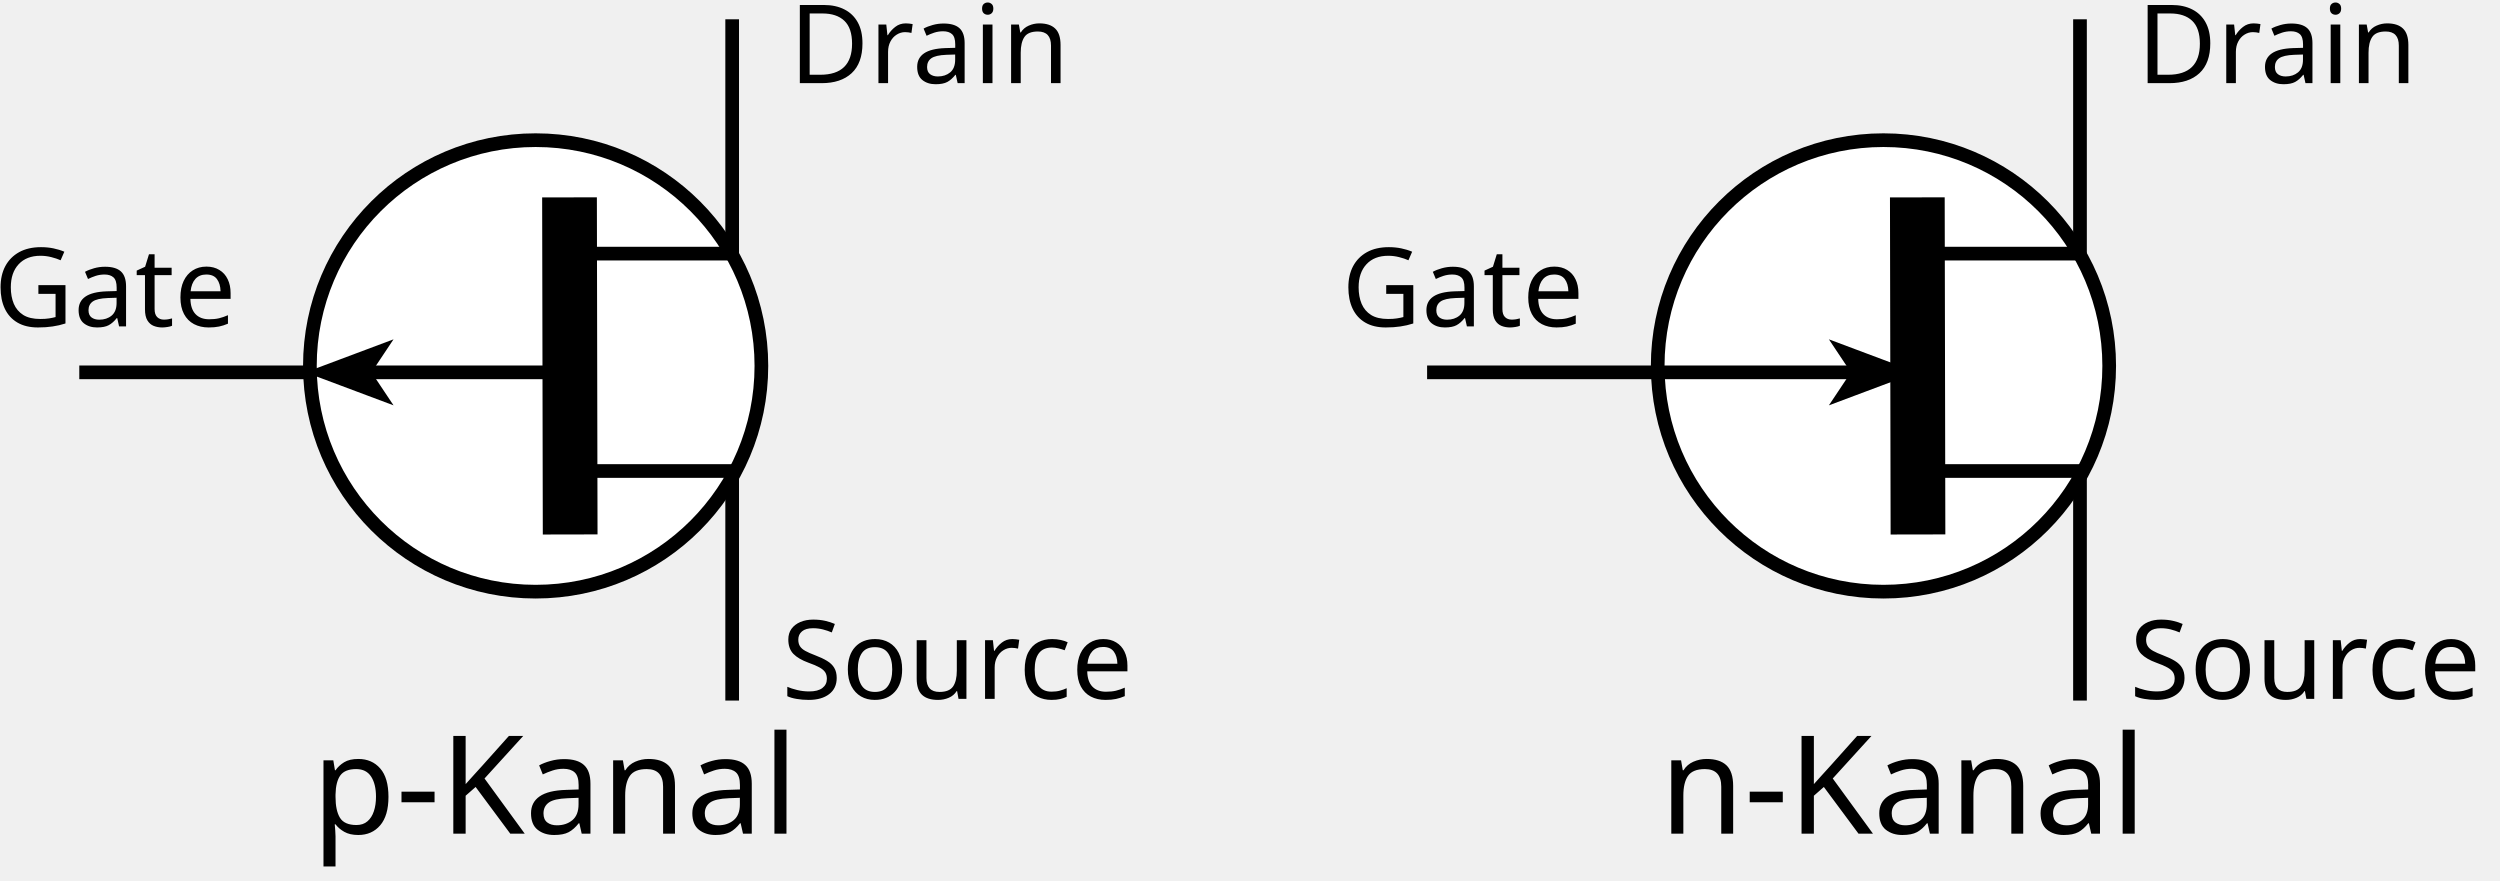
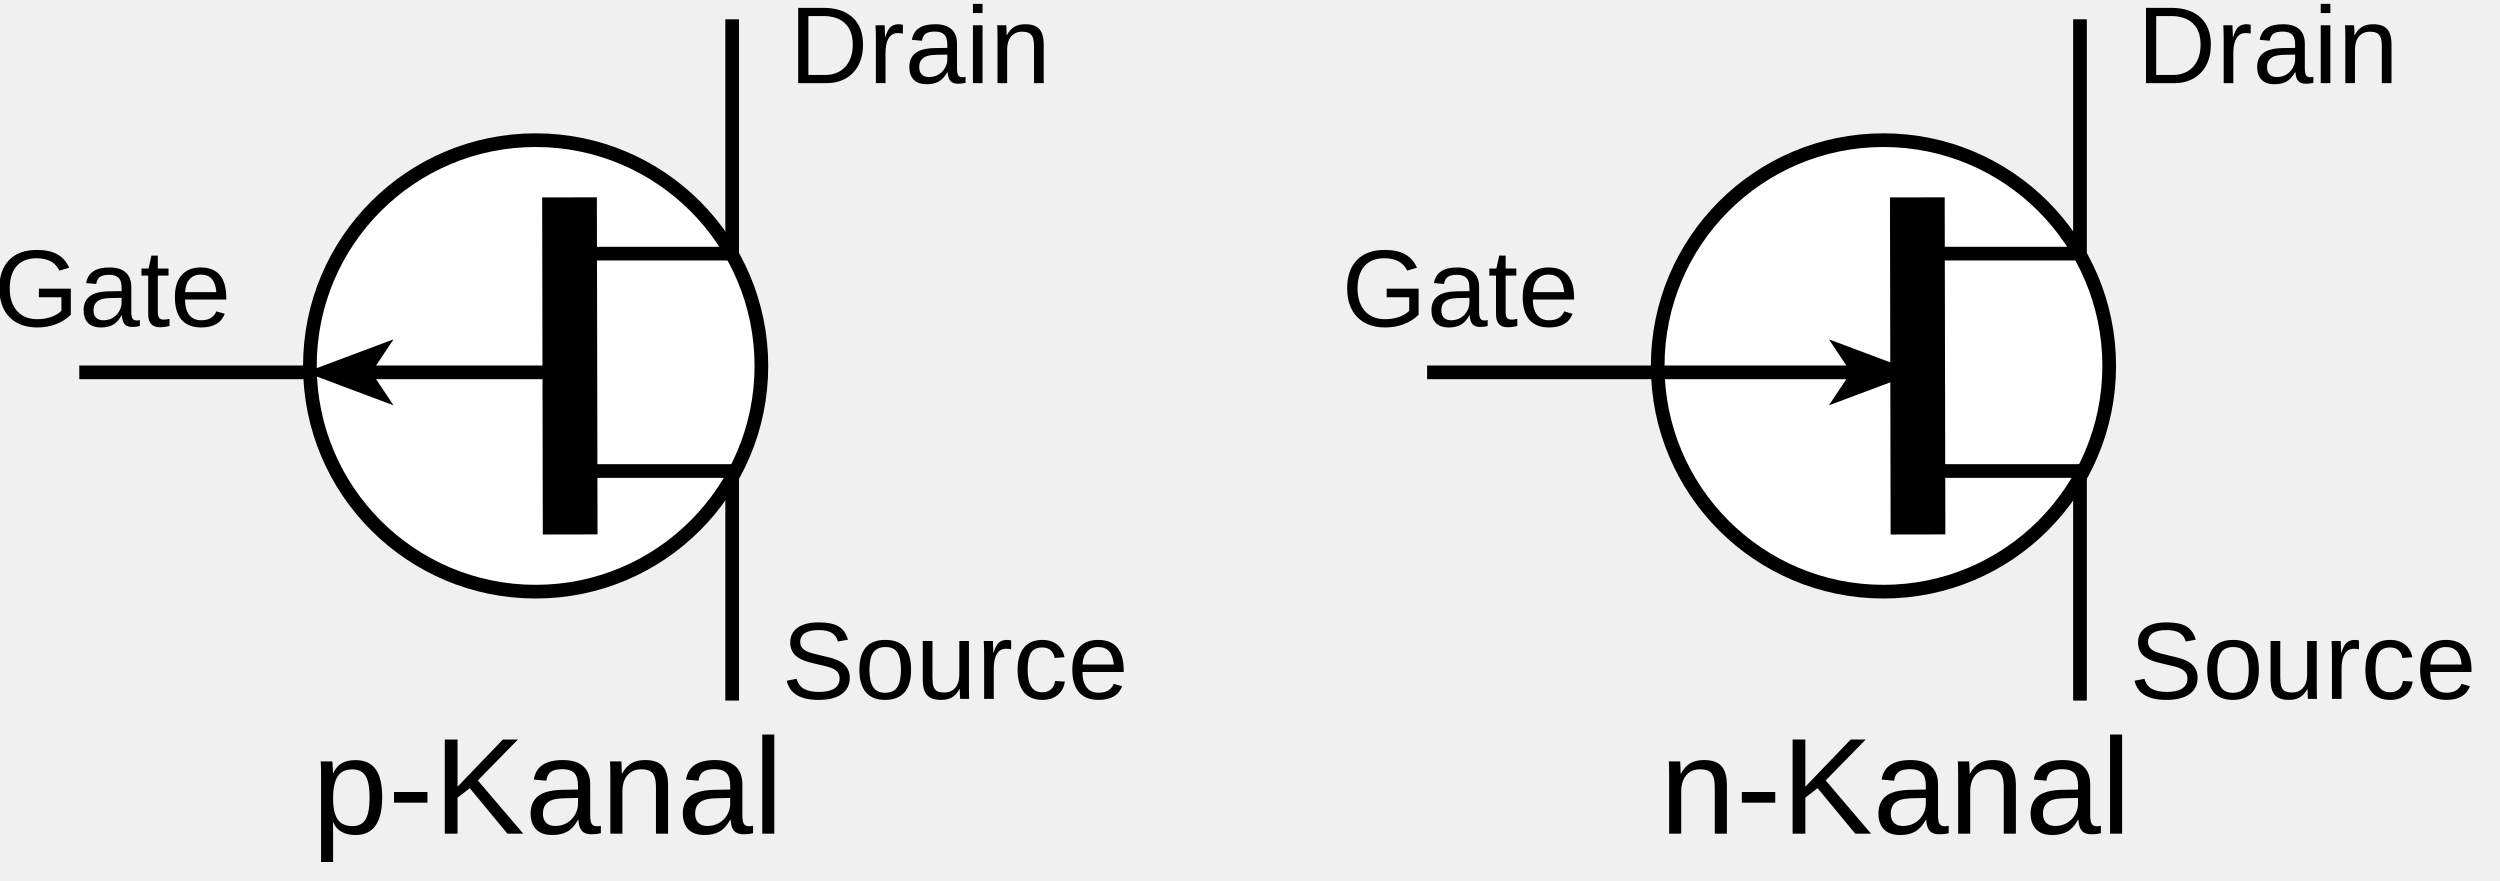
<svg xmlns="http://www.w3.org/2000/svg" id="svg91" viewBox="0 0 548.172 192.964" height="192.964" width="548.172" y="0" x="0" version="1.1">
  <defs id="defs95" />
  <g transform="translate(-24.55166,-102.0246)" id="Layer_1">
    <g id="g40">
-       <text transform="translate(49.88,167.592)" id="text6" style="font-style:normal;font-variant:normal;font-weight:normal;font-stretch:normal;font-family:sans-serif;-inkscape-font-specification:sans-serif;fill:#000000;fill-opacity:1;">
-         <tspan x="-26.676" y="6" font-family="Avenir-Medium" font-size="24px" fill="#656565" id="tspan4" style="font-style:normal;font-variant:normal;font-weight:normal;font-stretch:normal;font-family:sans-serif;-inkscape-font-specification:sans-serif;fill:#000000;fill-opacity:1;">Gate</tspan>
+       <text transform="translate(49.88,167.592)" id="text6" style="font-style:normal;font-variant:normal;font-weight:normal;font-stretch:normal;font-family:Arial;-inkscape-font-specification:Arial;fill:#000000;fill-opacity:1;">
+         <tspan x="-26.676" y="6" font-family="Avenir-Medium" font-size="24px" fill="#656565" id="tspan4" style="font-style:normal;font-variant:normal;font-weight:normal;font-stretch:normal;font-family:Arial;-inkscape-font-specification:Arial;fill:#000000;fill-opacity:1;">Gate</tspan>
      </text>
-       <text transform="translate(226.715,114.259)" id="text10" style="font-style:normal;font-variant:normal;font-weight:normal;font-stretch:normal;font-family:sans-serif;-inkscape-font-specification:sans-serif;fill:#000000;fill-opacity:1;">
-         <tspan x="-29.112" y="6" font-family="Avenir-Medium" font-size="24px" fill="#656565" id="tspan8" style="font-style:normal;font-variant:normal;font-weight:normal;font-stretch:normal;font-family:sans-serif;-inkscape-font-specification:sans-serif;fill:#000000;fill-opacity:1;">Drain</tspan>
+       <text transform="translate(226.715,114.259)" id="text10" style="font-style:normal;font-variant:normal;font-weight:normal;font-stretch:normal;font-family:Arial;-inkscape-font-specification:Arial;fill:#000000;fill-opacity:1;">
+         <tspan x="-29.112" y="6" font-family="Avenir-Medium" font-size="24px" fill="#656565" id="tspan8" style="font-style:normal;font-variant:normal;font-weight:normal;font-stretch:normal;font-family:Arial;-inkscape-font-specification:Arial;fill:#000000;fill-opacity:1;">Drain</tspan>
      </text>
-       <text transform="translate(233.12,249.259)" id="text14" style="font-style:normal;font-variant:normal;font-weight:normal;font-stretch:normal;font-family:sans-serif;-inkscape-font-specification:sans-serif;fill:#000000;fill-opacity:1;">
-         <tspan x="-37.152" y="6" font-family="Avenir-Medium" font-size="24px" fill="#656565" id="tspan12" style="font-style:normal;font-variant:normal;font-weight:normal;font-stretch:normal;font-family:sans-serif;-inkscape-font-specification:sans-serif;fill:#000000;fill-opacity:1;">Source</tspan>
+       <text transform="translate(233.12,249.259)" id="text14" style="font-style:normal;font-variant:normal;font-weight:normal;font-stretch:normal;font-family:Arial;-inkscape-font-specification:Arial;fill:#000000;fill-opacity:1;">
+         <tspan x="-37.152" y="6" font-family="Avenir-Medium" font-size="24px" fill="#656565" id="tspan12" style="font-style:normal;font-variant:normal;font-weight:normal;font-stretch:normal;font-family:Arial;-inkscape-font-specification:Arial;fill:#000000;fill-opacity:1;">Source</tspan>
      </text>
      <g id="g20">
        <path d="m 142,231.759 c -27.338,0 -49.5,-22.162 -49.5,-49.5 0,-27.338 22.162,-49.5 49.5,-49.5 27.338,0 49.5,22.162 49.5,49.5 0,27.338 -22.162,49.5 -49.5,49.5 z" fill="#ffffff" id="path16" />
        <path d="m 142,231.759 c -27.338,0 -49.5,-22.162 -49.5,-49.5 0,-27.338 22.162,-49.5 49.5,-49.5 27.338,0 49.5,22.162 49.5,49.5 0,27.338 -22.162,49.5 -49.5,49.5 z" fill-opacity="0" stroke="#000000" stroke-width="3" id="path18" />
      </g>
      <path d="m 149.428,145.303 0.144,73.912" fill-opacity="0" stroke="#000000" stroke-width="12" id="path22" />
      <g id="g28">
        <path d="m 146.063,183.667 h -41.85" fill-opacity="0" stroke="#000000" stroke-width="3" id="path24" />
        <path d="m 104.213,183.667 2.8,-4.2 -11.2,4.2 11.2,4.2 z" fill="#000000" fill-opacity="1" stroke="#000000" stroke-width="3" stroke-opacity="1" id="path26" />
      </g>
      <path d="m 153.428,157.636 h 31.667" fill-opacity="0" stroke="#000000" stroke-width="3" id="path30" />
      <path d="m 153.428,205.303 h 31.667" fill-opacity="0" stroke="#000000" stroke-width="3" id="path32" />
      <path d="M 185.095,157.637 V 106.254" fill-opacity="0" stroke="#000000" stroke-width="3" id="path34" />
      <path d="M 185.095,255.637 V 204.254" fill-opacity="0" stroke="#000000" stroke-width="3" id="path36" />
      <path d="M 41.937,183.667 H 92.5" fill-opacity="0" stroke="#000000" stroke-width="3" id="path38" />
    </g>
    <g transform="translate(-81.79966)" id="g78">
-       <text transform="translate(427.213,167.592)" id="text44" style="font-style:normal;font-variant:normal;font-weight:normal;font-stretch:normal;font-family:sans-serif;-inkscape-font-specification:sans-serif;fill:#000000;fill-opacity:1;">
-         <tspan x="-26.676" y="6" font-family="Avenir-Medium" font-size="24px" fill="#656565" id="tspan42" style="font-style:normal;font-variant:normal;font-weight:normal;font-stretch:normal;font-family:sans-serif;-inkscape-font-specification:sans-serif;fill:#000000;fill-opacity:1;">Gate</tspan>
+       <text transform="translate(427.213,167.592)" id="text44" style="font-style:normal;font-variant:normal;font-weight:normal;font-stretch:normal;font-family:Arial;-inkscape-font-specification:Arial;fill:#000000;fill-opacity:1;">
+         <tspan x="-26.676" y="6" font-family="Avenir-Medium" font-size="24px" fill="#656565" id="tspan42" style="font-style:normal;font-variant:normal;font-weight:normal;font-stretch:normal;font-family:Arial;-inkscape-font-specification:Arial;fill:#000000;fill-opacity:1;">Gate</tspan>
      </text>
-       <text transform="translate(604.048,114.259)" id="text48" style="font-style:normal;font-variant:normal;font-weight:normal;font-stretch:normal;font-family:sans-serif;-inkscape-font-specification:sans-serif;fill:#000000;fill-opacity:1;">
-         <tspan x="-29.112" y="6" font-family="Avenir-Medium" font-size="24px" fill="#656565" id="tspan46" style="font-style:normal;font-variant:normal;font-weight:normal;font-stretch:normal;font-family:sans-serif;-inkscape-font-specification:sans-serif;fill:#000000;fill-opacity:1;">Drain</tspan>
+       <text transform="translate(604.048,114.259)" id="text48" style="font-style:normal;font-variant:normal;font-weight:normal;font-stretch:normal;font-family:Arial;-inkscape-font-specification:Arial;fill:#000000;fill-opacity:1;">
+         <tspan x="-29.112" y="6" font-family="Avenir-Medium" font-size="24px" fill="#656565" id="tspan46" style="font-style:normal;font-variant:normal;font-weight:normal;font-stretch:normal;font-family:Arial;-inkscape-font-specification:Arial;fill:#000000;fill-opacity:1;">Drain</tspan>
      </text>
-       <text transform="translate(610.453,249.259)" id="text52" style="font-style:normal;font-variant:normal;font-weight:normal;font-stretch:normal;font-family:sans-serif;-inkscape-font-specification:sans-serif;fill:#000000;fill-opacity:1;">
-         <tspan x="-37.152" y="6" font-family="Avenir-Medium" font-size="24px" fill="#656565" id="tspan50" style="font-style:normal;font-variant:normal;font-weight:normal;font-stretch:normal;font-family:sans-serif;-inkscape-font-specification:sans-serif;fill:#000000;fill-opacity:1;">Source</tspan>
+       <text transform="translate(610.453,249.259)" id="text52" style="font-style:normal;font-variant:normal;font-weight:normal;font-stretch:normal;font-family:Arial;-inkscape-font-specification:Arial;fill:#000000;fill-opacity:1;">
+         <tspan x="-37.152" y="6" font-family="Avenir-Medium" font-size="24px" fill="#656565" id="tspan50" style="font-style:normal;font-variant:normal;font-weight:normal;font-stretch:normal;font-family:Arial;-inkscape-font-specification:Arial;fill:#000000;fill-opacity:1;">Source</tspan>
      </text>
      <g id="g58">
        <path d="m 519.333,231.759 c -27.338,0 -49.5,-22.162 -49.5,-49.5 0,-27.338 22.162,-49.5 49.5,-49.5 27.338,0 49.5,22.162 49.5,49.5 0,27.338 -22.162,49.5 -49.5,49.5 z" fill="#ffffff" id="path54" />
        <path d="m 519.333,231.759 c -27.338,0 -49.5,-22.162 -49.5,-49.5 0,-27.338 22.162,-49.5 49.5,-49.5 27.338,0 49.5,22.162 49.5,49.5 0,27.338 -22.162,49.5 -49.5,49.5 z" fill-opacity="0" stroke="#000000" stroke-width="3" id="path56" />
      </g>
      <path d="m 526.762,145.303 0.143,73.912" fill-opacity="0" stroke="#000000" stroke-width="12" id="path60" />
      <g id="g66">
        <path d="M 513.997,183.667 H 469.833" fill-opacity="0" stroke="#000000" stroke-width="3" id="path62" />
        <path d="m 513.997,183.667 -2.8,4.2 11.2,-4.2 -11.2,-4.2 z" fill="#000000" fill-opacity="1" stroke="#000000" stroke-width="3" stroke-opacity="1" id="path64" />
      </g>
      <path d="m 530.762,157.636 h 31.666" fill-opacity="0" stroke="#000000" stroke-width="3" id="path68" />
      <path d="m 530.762,205.303 h 31.666" fill-opacity="0" stroke="#000000" stroke-width="3" id="path70" />
      <path d="M 562.428,157.637 V 106.254" fill-opacity="0" stroke="#000000" stroke-width="3" id="path72" />
      <path d="M 562.428,255.637 V 204.254" fill-opacity="0" stroke="#000000" stroke-width="3" id="path74" />
      <path d="m 419.271,183.667 h 50.562" fill-opacity="0" stroke="#000000" stroke-width="3" id="path76" />
    </g>
-     <text y="275.818" x="161.875" id="text82" style="font-style:normal;font-variant:normal;font-weight:normal;font-stretch:normal;font-family:sans-serif;-inkscape-font-specification:sans-serif">
-       <tspan x="92.935" y="284.818" font-family="Avenir-Medium" font-size="30px" fill="#656565" id="tspan80" style="font-style:normal;font-variant:normal;font-weight:normal;font-stretch:normal;font-family:sans-serif;-inkscape-font-specification:sans-serif;fill:#000000;fill-opacity:1">p-Kanal</tspan>
+     <text y="275.818" x="161.875" id="text82" style="font-style:normal;font-variant:normal;font-weight:normal;font-stretch:normal;font-family:Arial;-inkscape-font-specification:Arial">
+       <tspan x="92.935" y="284.818" font-family="Avenir-Medium" font-size="30px" fill="#656565" id="tspan80" style="font-style:normal;font-variant:normal;font-weight:normal;font-stretch:normal;font-family:Arial;-inkscape-font-specification:Arial;fill:#000000;fill-opacity:1">p-Kanal</tspan>
    </text>
-     <text y="275.818" x="460.454" id="text86" style="font-style:normal;font-variant:normal;font-weight:normal;font-stretch:normal;font-family:sans-serif;-inkscape-font-specification:sans-serif">
-       <tspan x="388.469" y="284.818" font-family="Avenir-Medium" font-size="30px" fill="#656565" id="tspan84" style="font-style:normal;font-variant:normal;font-weight:normal;font-stretch:normal;font-family:sans-serif;-inkscape-font-specification:sans-serif;fill:#000000;fill-opacity:1">n-Kanal</tspan>
+     <text y="275.818" x="460.454" id="text86" style="font-style:normal;font-variant:normal;font-weight:normal;font-stretch:normal;font-family:Arial;-inkscape-font-specification:Arial">
+       <tspan x="388.469" y="284.818" font-family="Avenir-Medium" font-size="30px" fill="#656565" id="tspan84" style="font-style:normal;font-variant:normal;font-weight:normal;font-stretch:normal;font-family:Arial;-inkscape-font-specification:Arial;fill:#000000;fill-opacity:1">n-Kanal</tspan>
    </text>
  </g>
</svg>
